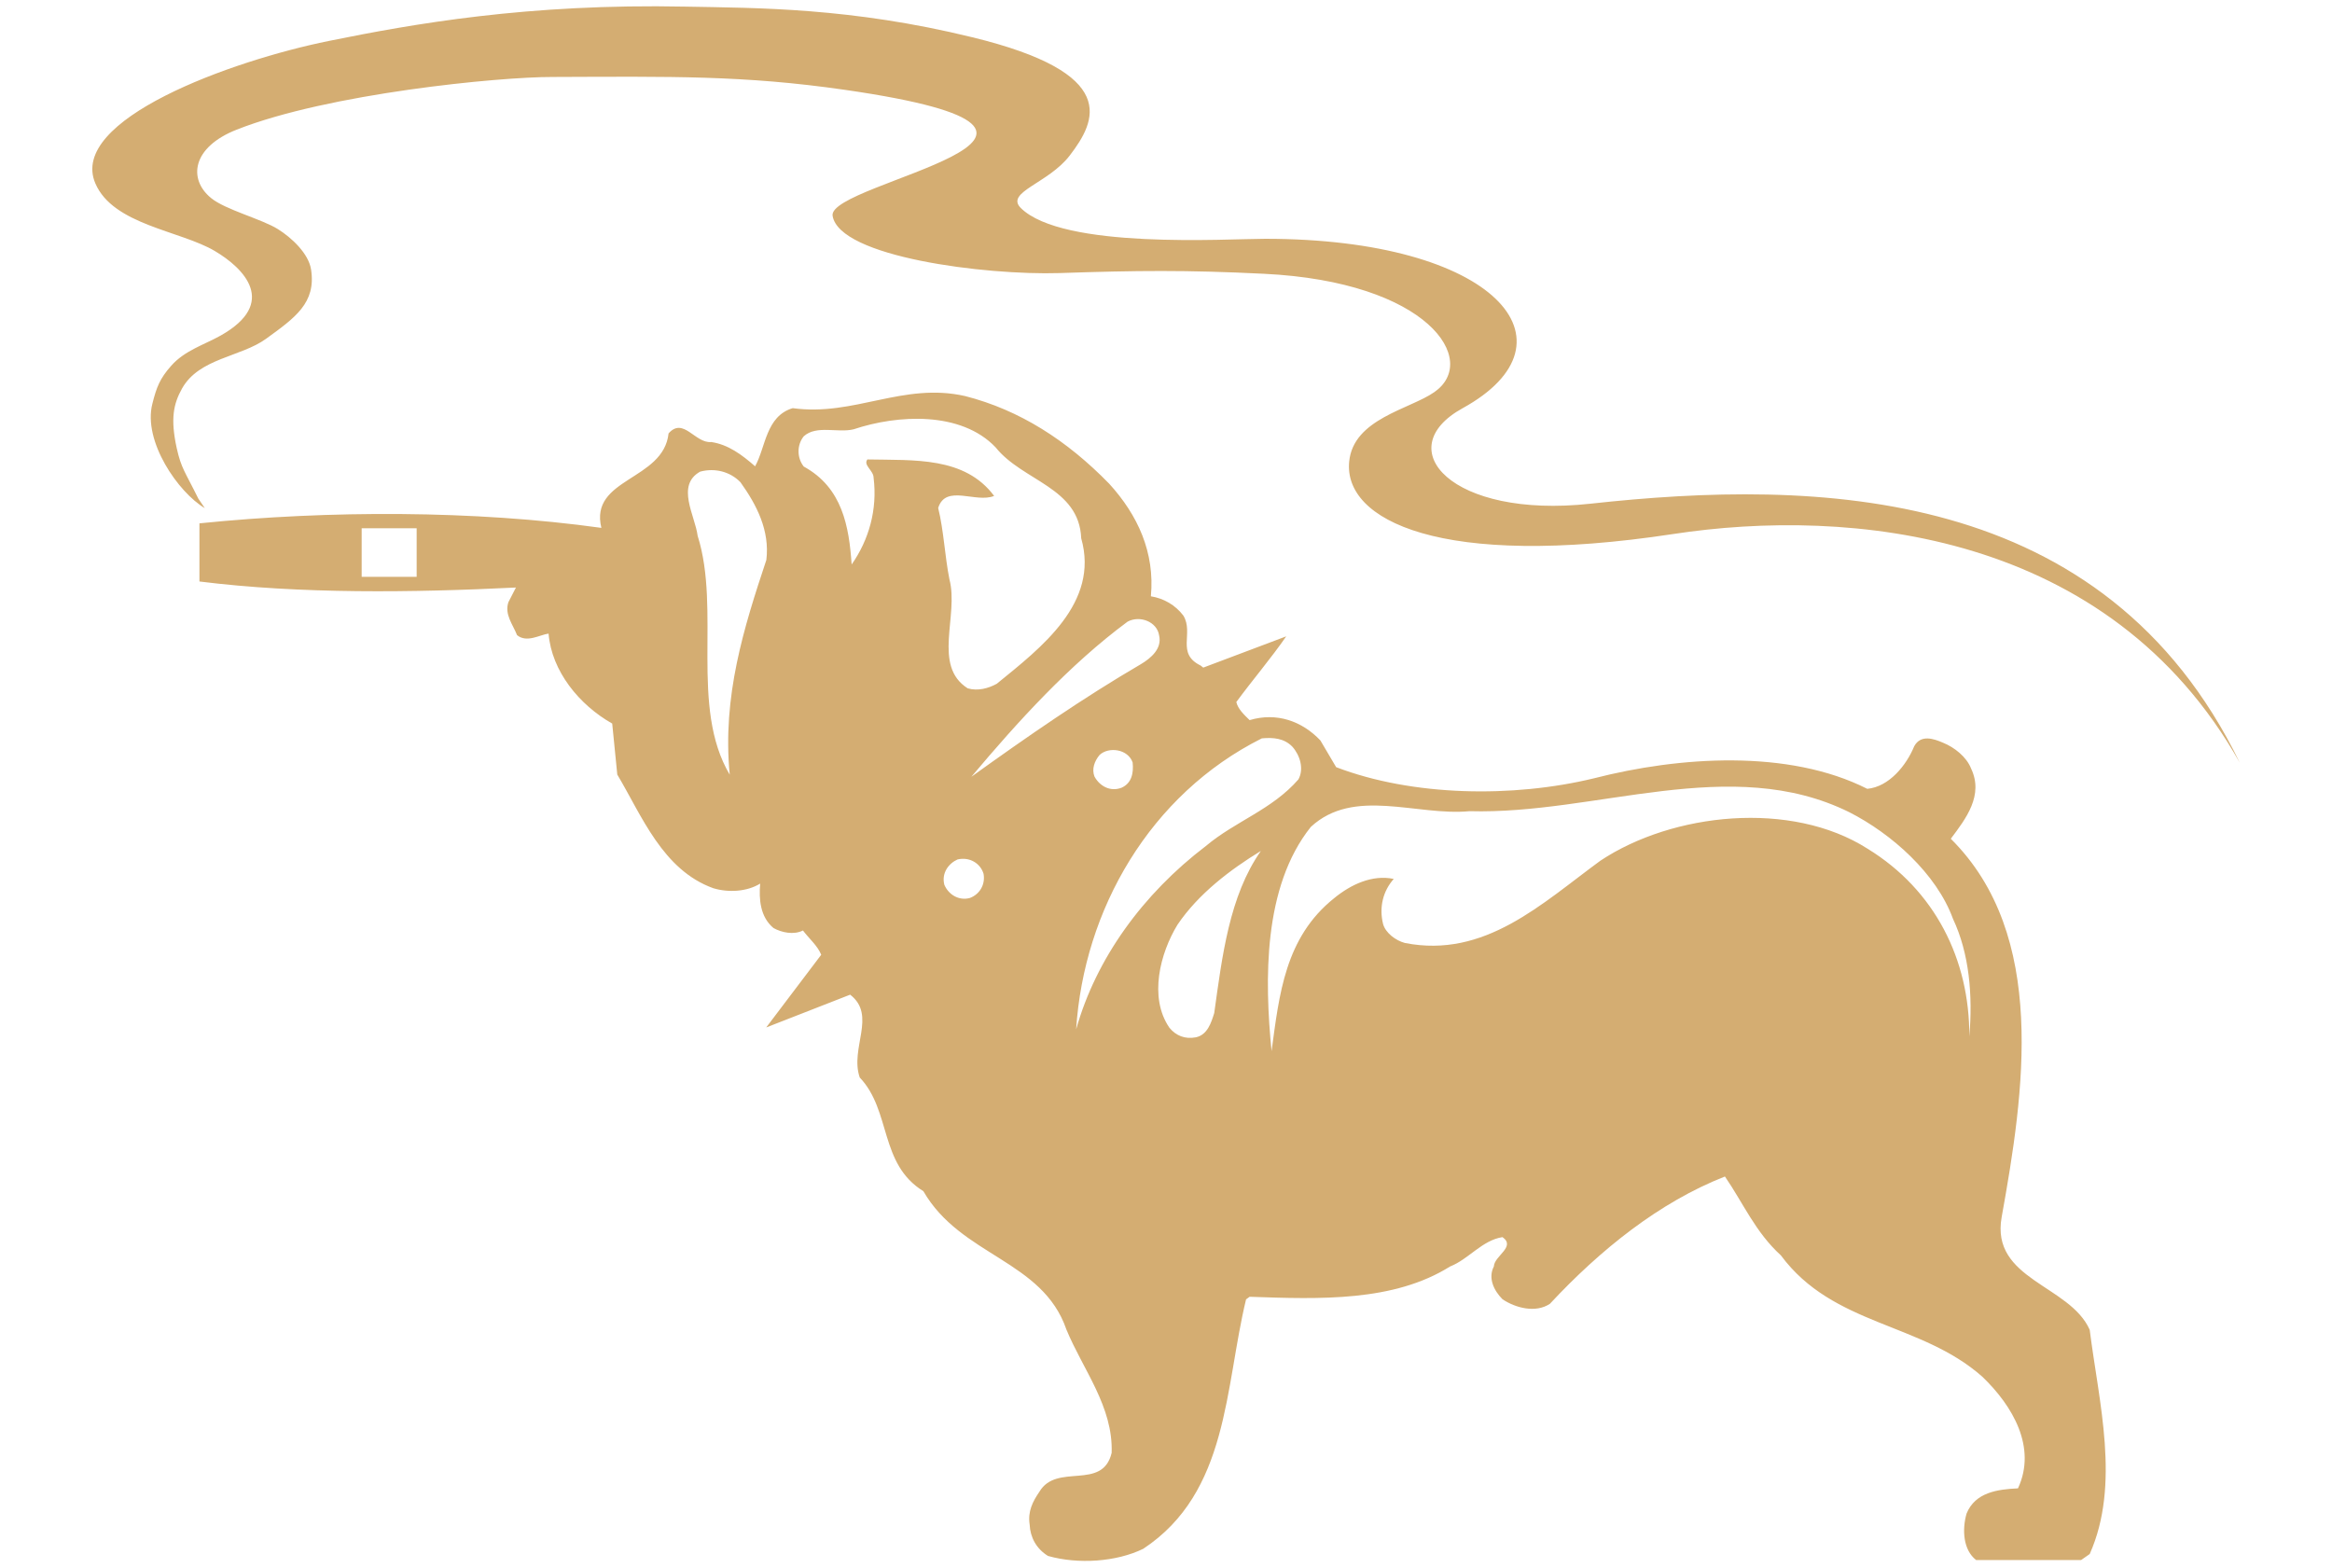
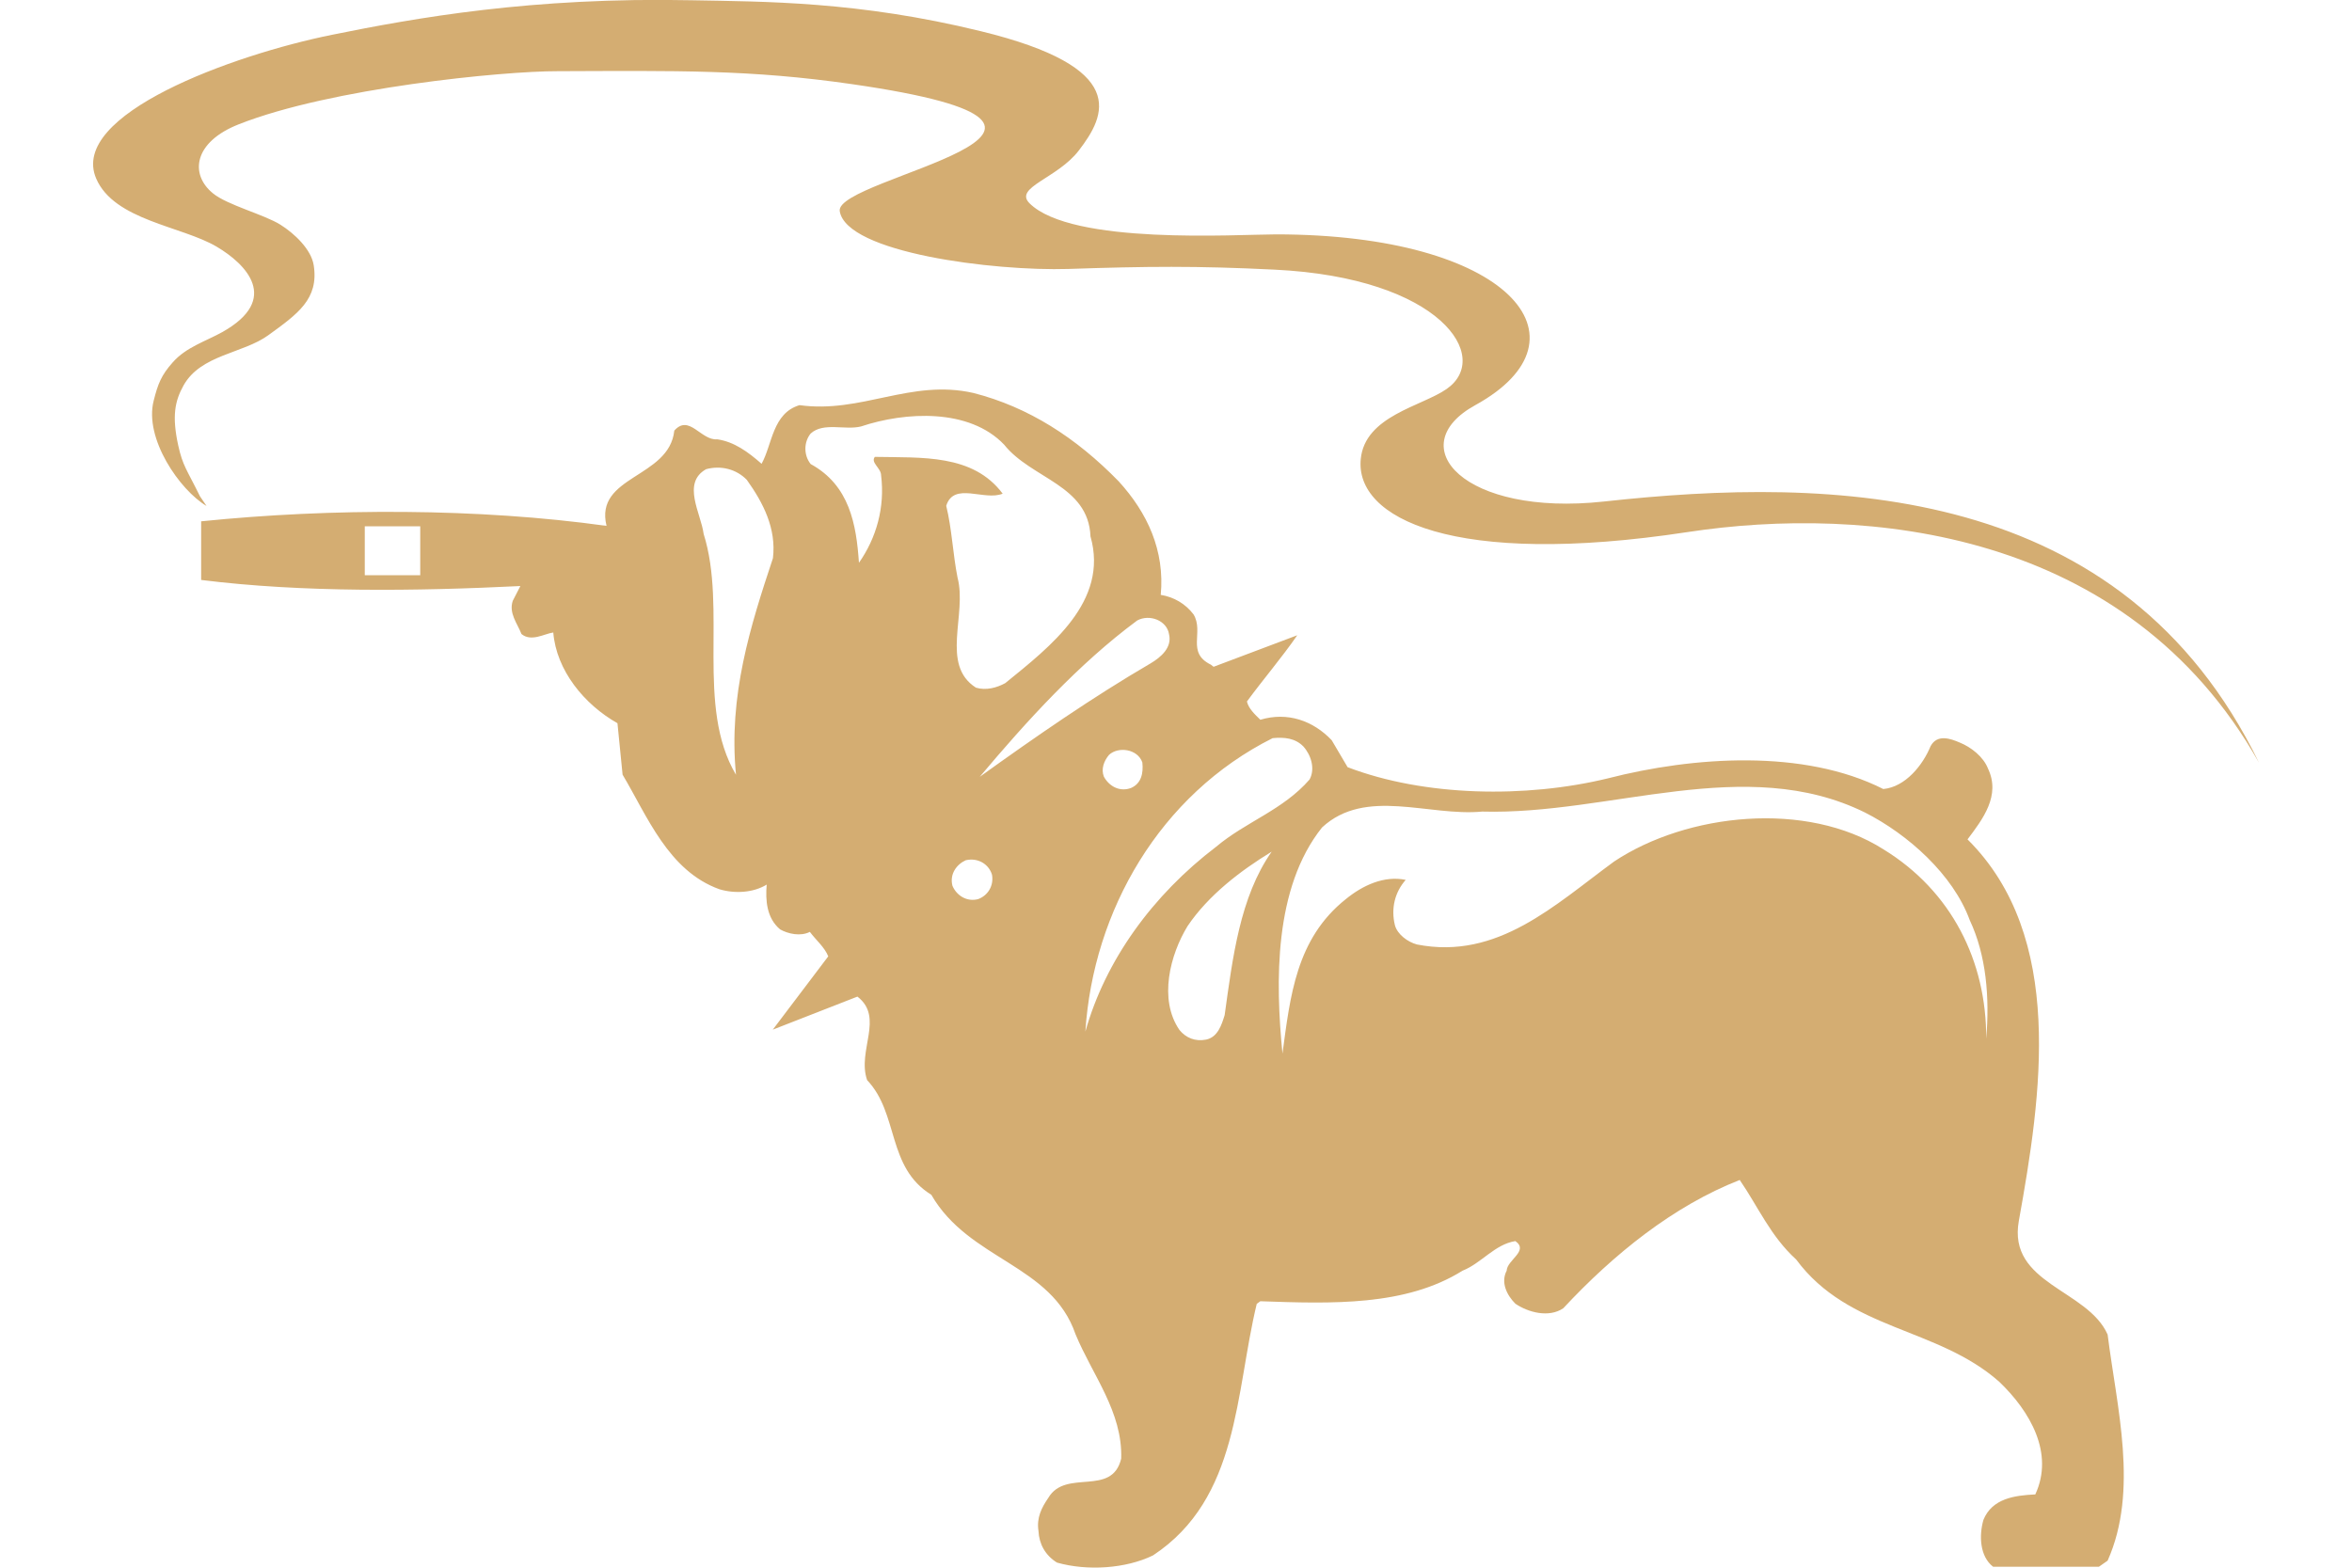
- <svg xmlns="http://www.w3.org/2000/svg" version="1.1" width="1220" height="820" viewBox="0 0 1536 1024">
+ <svg xmlns="http://www.w3.org/2000/svg" version="1.1" viewBox="0 0 1536 1024">
  <g id="icomoon-ignore">
</g>
  <path fill="#D4AD72" d="M630.682 561.905c-5.961 2.71-10.658 9.033-8.672 16.71 2.71 6.323 9.394 10.658 16.8 8.672 6.323-2.348 10.297-8.672 9.033-15.897-1.987-6.774-9.033-11.381-17.161-9.484zM830.483 556.305c-20.143 12.284-41.188 28.272-54.918 48.596-11.381 18.607-19.059 47.873-5.329 67.835 4.336 5.329 10.387 7.678 17.433 6.323 7.678-1.626 10.116-9.665 12.103-15.987 5.239-37.486 9.936-77.138 30.711-106.765zM1217.98 530.743c-78.132-38.569-166.56 1.716-250.021-0.632-34.866 3.342-76.144-15.987-104.597 10.387-31.523 39.563-30.44 100.803-25.833 147.682 5.058-37.214 8.762-74.88 41.279-100.803 11.020-9.033 25.111-15.626 39.202-12.646-7.045 7.949-9.755 18.607-7.045 29.627 1.626 5.961 8.31 10.929 14.362 12.556 52.66 10.387 90.144-25.923 128.804-54.196 47.602-31.614 125.643-39.924 175.864-7.949 44.531 27.278 67.384 73.164 67.112 123.746 2.348-27.278 0-54.647-10.749-77.5-10.839-29.717-40.285-56.002-68.377-70.273zM724.259 493.077c-3.342 3.975-5.329 9.304-3.342 14.272 3.704 6.684 10.749 10.026 17.795 7.316 6.684-2.981 8.039-9.665 7.316-16.62-3.071-8.942-15.807-10.568-21.768-4.968zM831.116 482.147c-73.706 36.943-117.244 112.817-122.302 191.672 13.098-46.608 43.899-89.152 85.448-120.766 19.42-16.349 43.628-23.937 60.97-43.899 3.794-6.955 0.993-15.987-4.065-21.588-5.329-5.419-12.284-6.142-20.052-5.419zM742.686 405.28c-38.208 28.272-72.352 65.847-102.881 102.159 36.582-26.285 73.435-51.847 111.642-74.158 6.684-3.975 14.091-10.297 12.013-18.969-1.355-9.033-12.736-13.369-20.775-9.033zM274.438 343.768h-36.22v31.975h36.22v-31.975zM461.142 306.464c-16.078 9.033-3.342 28.904-1.626 42.272 15.446 48.867-5.329 112.727 21.136 157.347-5.058-51.576 9.394-97.191 24.117-141.45 2.348-19.33-6.323-36.22-17.071-51.215-6.774-6.955-16.8-9.575-26.555-6.955zM562.306 278.554c-10.387 2.62-24.478-2.981-32.879 4.607-4.607 5.6-4.607 14.272 0 19.962 25.472 13.91 29.808 39.563 31.523 64.493 11.381-16.258 17.071-36.22 14.452-57.176 0-4.697-7.045-8.31-4.065-12.013 30.801 0.632 64.041-1.987 83.461 24.027-12.013 4.968-31.885-8.039-36.853 7.949 3.704 14.994 4.336 31.614 7.406 46.969 6.323 23.937-11.381 56.905 12.013 71.809 6.684 1.987 13.73 0 19.149-2.981 29.446-23.937 67.744-53.293 55.641-95.836-1.355-33.601-38.569-37.576-56.363-59.886-22.763-23.937-64.583-21.588-93.488-11.923zM730.582 314.412c18.788 20.594 30.169 45.253 27.46 74.158 8.401 1.355 16.078 5.69 21.407 12.736 7.045 11.652-4.968 24.93 11.381 32.879l1.716 1.355 54.647-20.594c-10.116 14.633-22.129 28.634-32.879 43.266 1.084 4.607 5.058 8.31 8.762 11.923 17.795-5.329 34.505 0.632 46.608 13.369l10.387 17.614c50.311 19.24 116.339 20.323 169.903 7.316 56.002-14.362 127.992-19.33 179.929 6.955 14.452-1.355 25.833-15.626 30.891-28 4.336-8.039 13.007-4.968 19.059-2.348 7.406 2.981 15.446 9.304 18.427 16.981 8.401 17.614-3.342 32.969-13.369 46.247 64.041 63.59 48.234 167.374 33.511 249.209-7.406 41.279 44.892 44.621 57.99 74.248 5.961 47.602 20.414 101.797 0 147.682l-5.69 3.975h-69.099c-8.672-6.684-9.304-20.233-6.323-30.62 5.69-14.001 20.414-15.987 33.872-16.62 12.465-26.917-3.342-54.196-23.485-73.526-40.556-35.949-98.185-33.331-132.689-79.938-16.8-15.265-24.84-34.505-36.853-51.936-43.266 16.981-82.106 48.234-115.256 83.823-9.394 6.323-22.853 2.71-31.252-2.981-5.69-5.69-9.665-14.001-5.69-21.588 0.271-7.045 14.723-12.917 5.69-19.33-13.459 2.077-22.401 14.633-34.505 19.33-37.214 23.304-85.537 21.588-132.057 19.962l-2.348 1.716c-14.091 58.261-11.381 127.089-67.744 164.303-17.795 8.672-42.905 10.297-62.687 4.697-7.678-4.697-11.742-12.284-12.103-20.684-1.355-8.672 2.077-15.265 6.413-21.588 11.381-19.33 41.55-0.361 47.602-25.652 0.993-30.53-18.788-54.557-29.808-81.203-15.717-45.885-69.461-48.234-94.21-91.139-29.175-17.975-21.046-52.931-41.911-74.88-6.684-19.33 11.381-40.917-6.323-54.557l-55.279 21.588 36.22-47.873c-2.348-5.961-8.039-10.658-12.013-15.987-6.052 3.071-14.091 1.355-19.42-1.626-8.762-7.316-9.665-18.969-8.762-29.266-8.672 5.329-20.775 6.052-30.801 3.071-33.511-12.013-47.24-47.963-63.319-74.88l-3.342-33.601c-21.768-12.284-39.924-34.595-41.911-59.254-5.69 0.722-14.362 6.323-20.775 0.993-2.71-6.955-8.401-13.639-5.69-21.678l4.968-9.665c-67.744 3.342-142.083 4.336-208.472-3.975v-38.299c85.177-8.672 181.013-8.672 264.744 2.981-8.039-32.969 40.917-30.982 44.26-62.235 9.755-11.020 17.433 6.684 28.092 5.69 11.11 1.626 20.143 8.31 28.904 15.987 7.045-12.646 7.045-32.969 24.749-38.299 40.556 5.6 72.713-17.252 113.63-7.949 35.949 9.213 67.021 29.175 94.842 57.719zM134.884 330.491c-17.433-10.297-40.917-44.079-34.505-68.829 2.71-10.749 4.878-16.529 12.465-25.020 8.762-9.936 21.588-13.73 32.427-19.781 38.208-21.497 15.355-44.44-3.794-55.731-22.672-13.459-66.931-17.161-78.674-44.531-17.975-41.821 89.152-80.751 153.915-93.849 54.738-11.11 130.972-24.749 234.847-22.582 47.693 0.903 108.933 0.632 188.691 20.143 97.823 23.756 81.925 55.008 64.312 77.952-14.001 18.336-42.634 24.117-32.246 34.505 27.64 27.46 135.669 20.323 160.96 20.323 151.838 0 209.375 67.925 130.16 111.552-48.776 26.826-7.226 72.893 83.913 62.958 149.038-16.349 338.631-12.827 427.872 170.534-86.080-152.74-257.068-168.277-373.225-150.573-152.922 23.304-217.144-9.033-213.349-47.693 2.71-28.272 40.014-34.505 56.092-45.795 29.898-20.775-3.613-72.713-112.456-77.952-51.034-2.53-83.371-2.167-134.405-0.452-48.957 1.535-145.154-10.568-149.489-37.757-3.523-22.22 209.375-53.834 8.22-82.92-66.841-9.665-114.895-8.762-192.484-8.491-35.679-0.090-148.044 10.929-208.201 34.685-29.627 11.652-32.065 32.698-16.891 45.073 9.304 7.678 33.421 13.82 44.079 20.504 8.942 5.6 20.143 15.987 21.768 26.555 3.433 22.039-10.568 31.794-29.627 45.614-16.62 12.103-44.079 12.646-55.37 32.789-5.69 10.207-7.678 19.962-3.523 39.111 2.981 13.549 5.51 15.626 14.272 33.421z" />
</svg>
